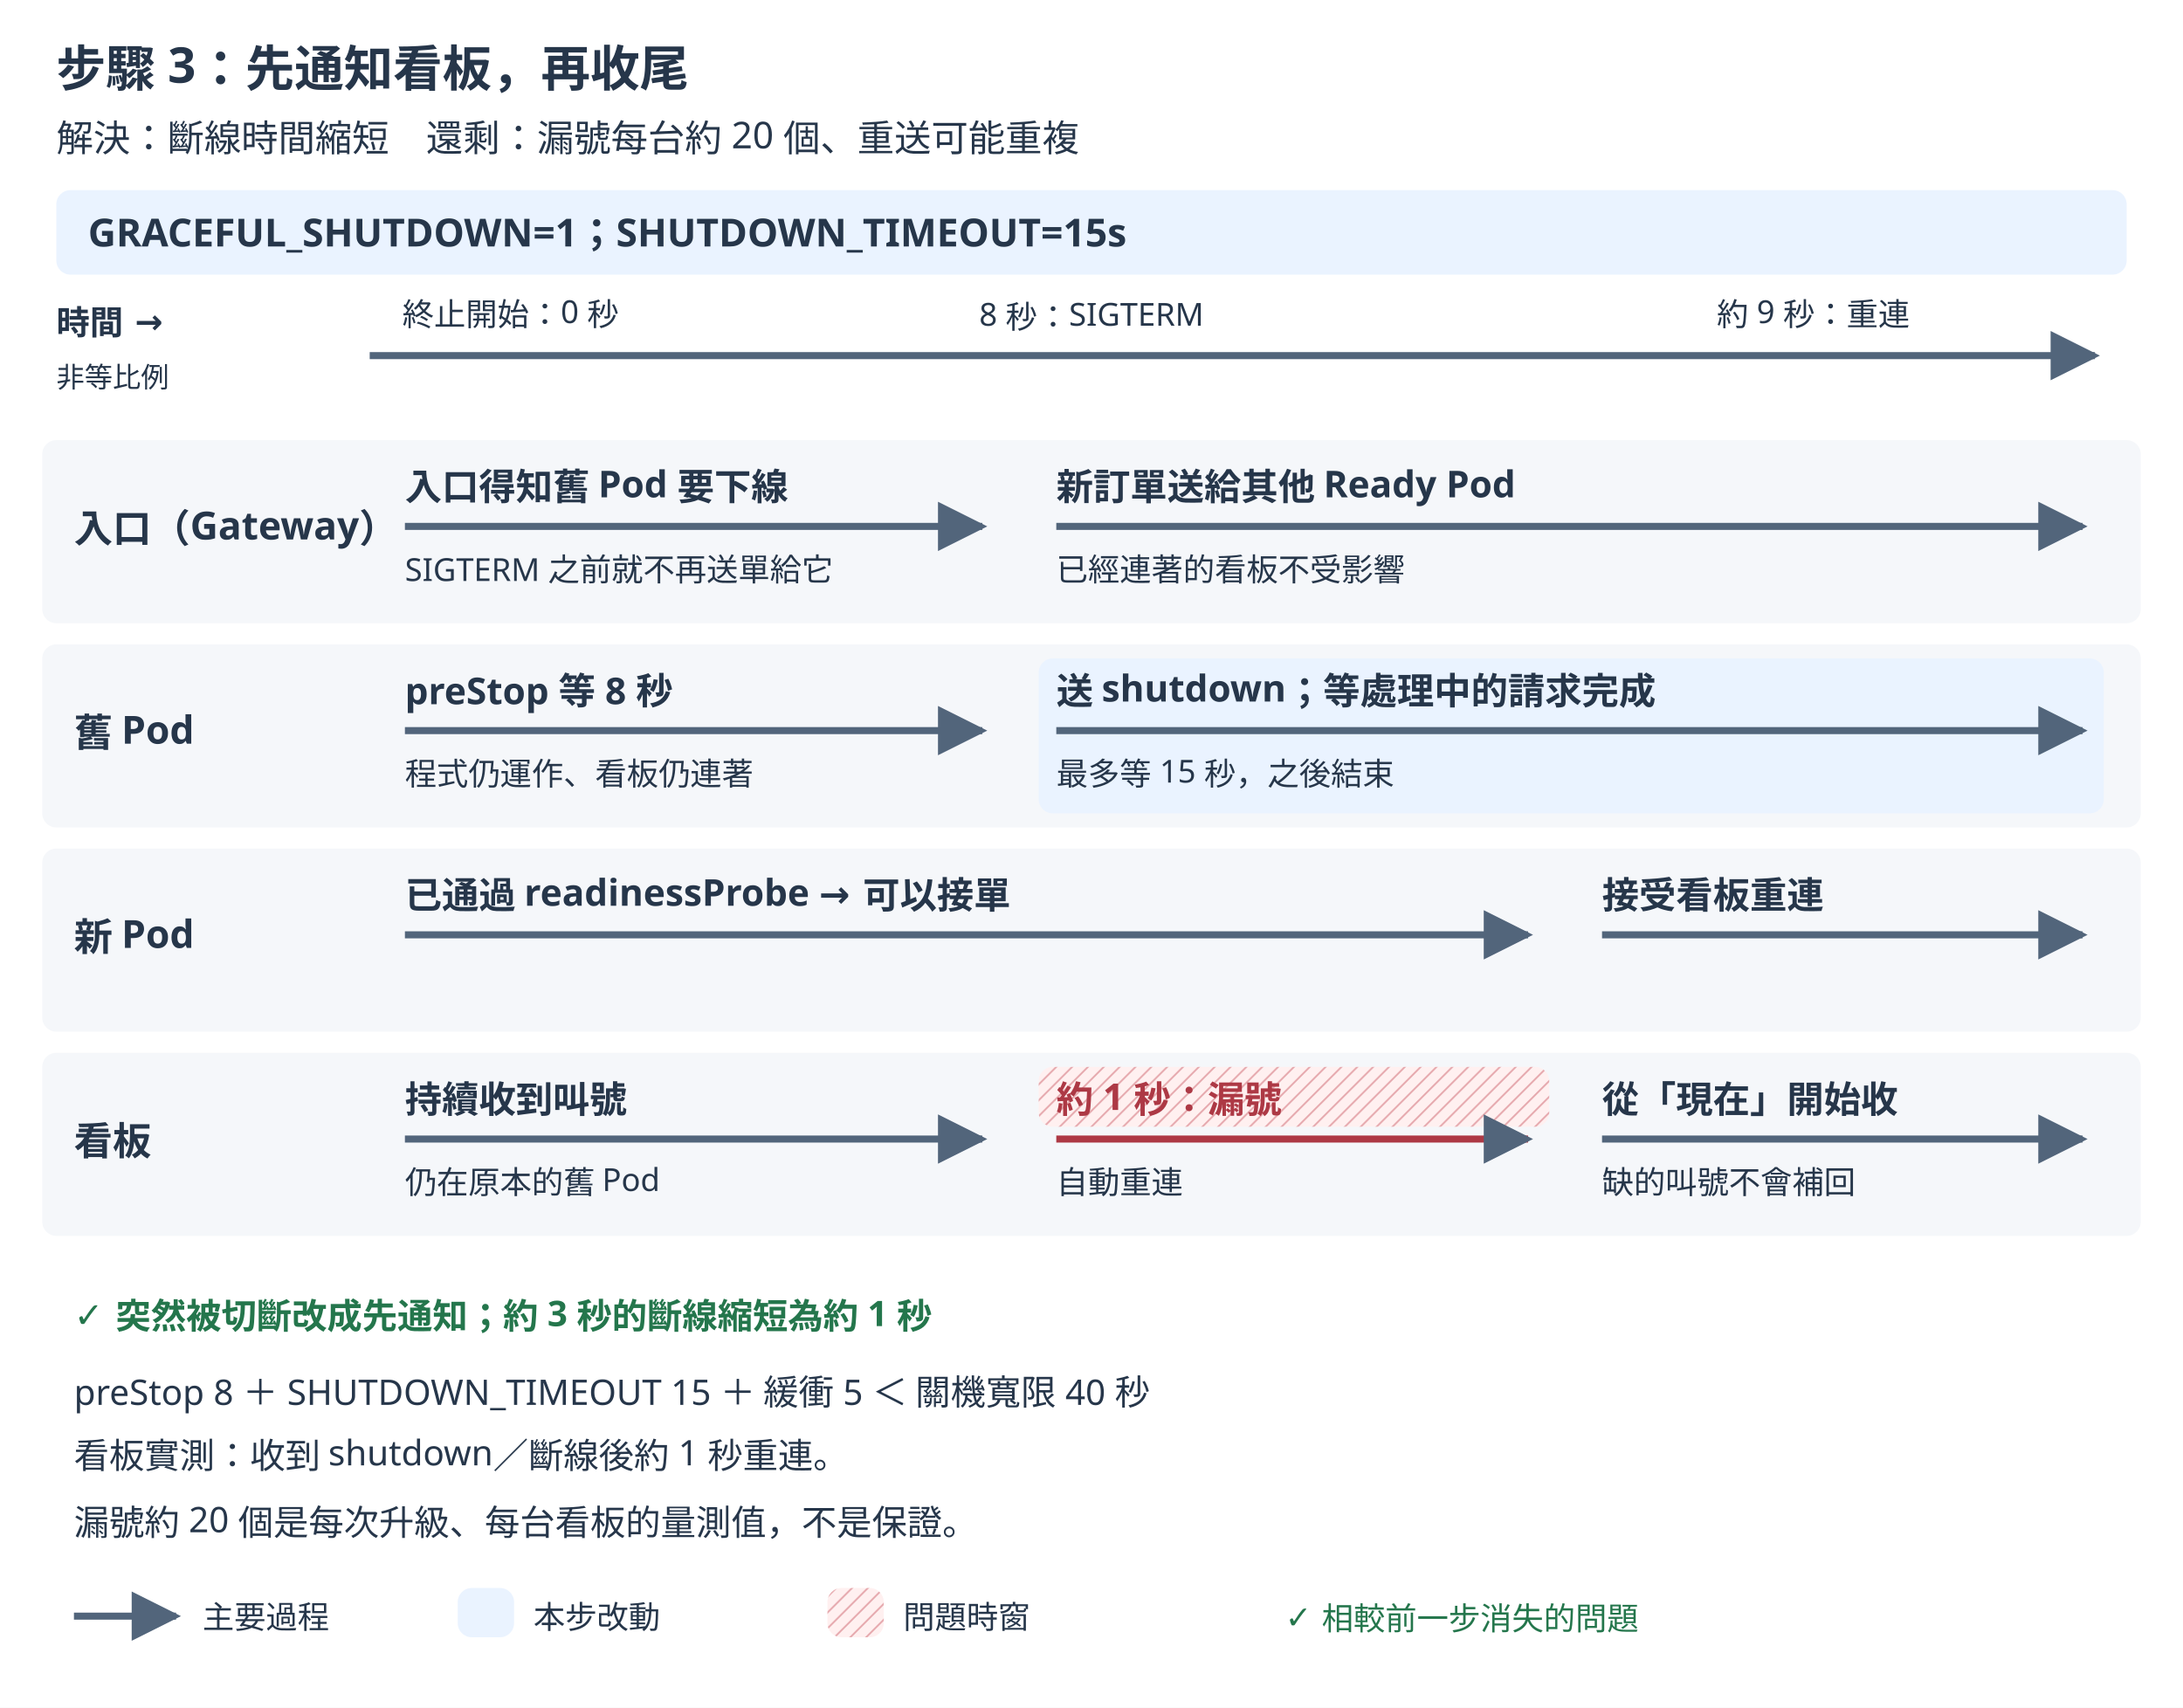
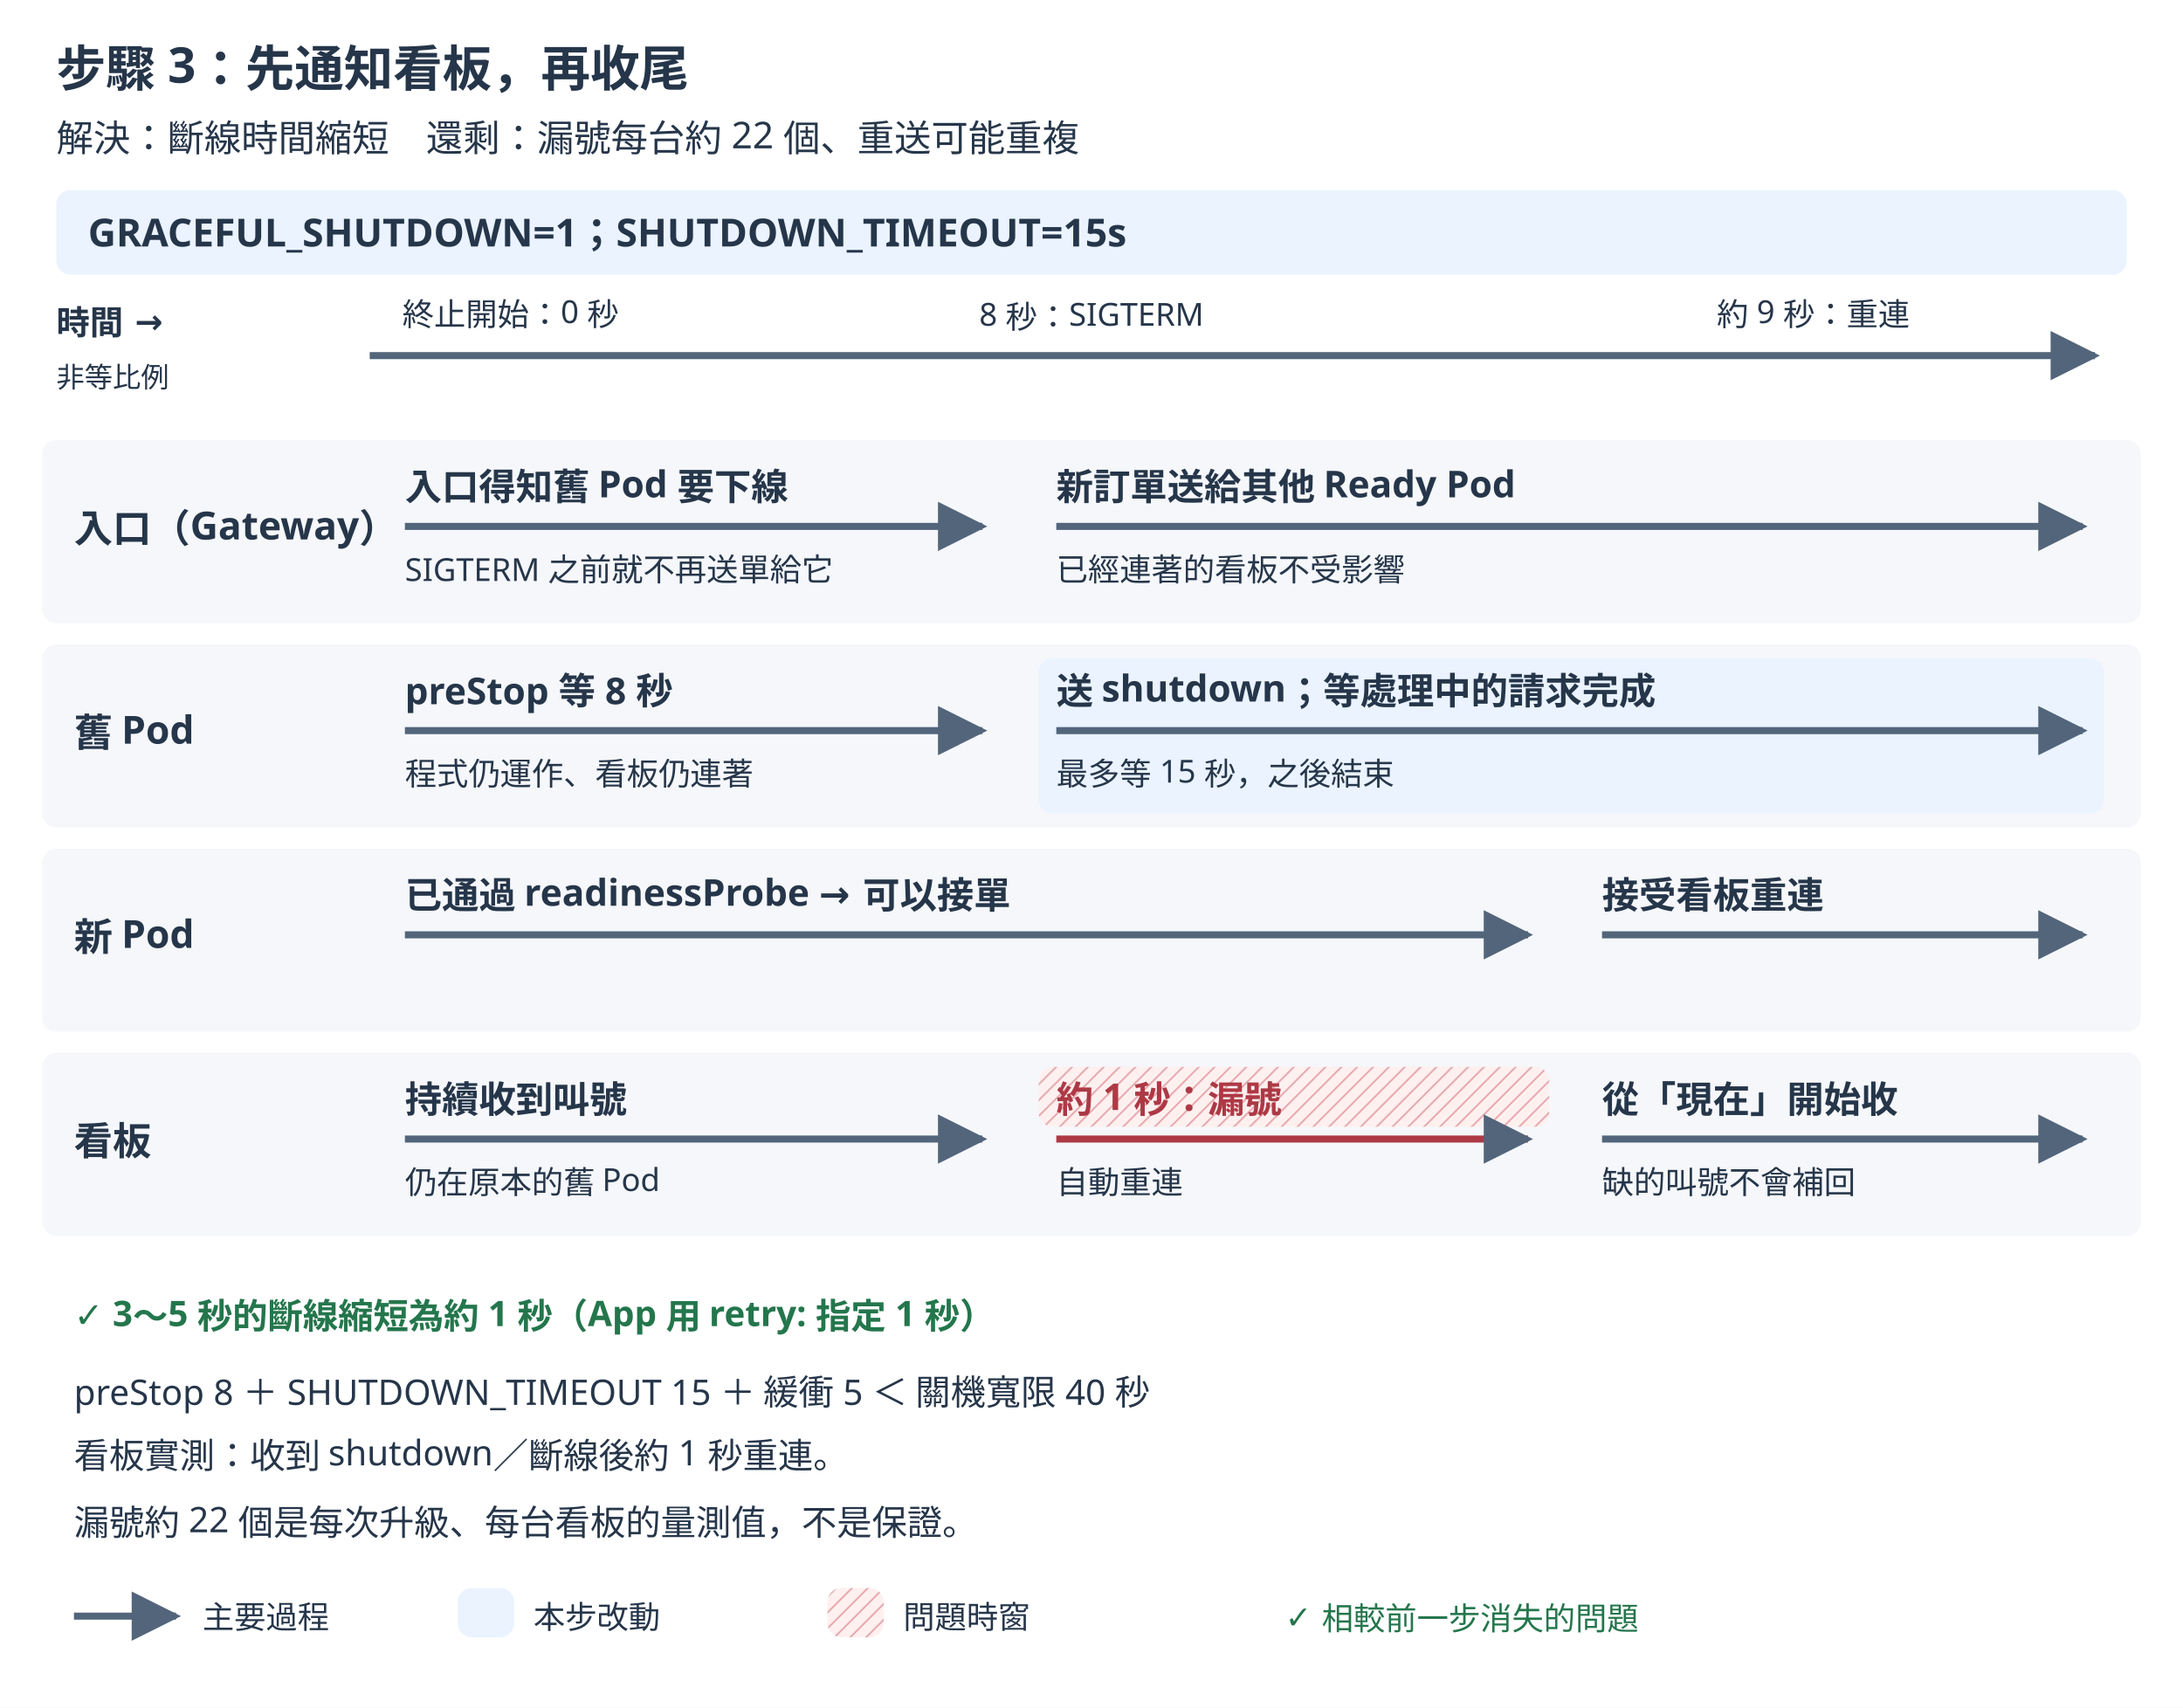
<svg xmlns="http://www.w3.org/2000/svg" width="1240" height="970" viewBox="0 0 1240 970" role="img" aria-labelledby="title desc" font-family="Noto Sans TC, PingFang TC, Microsoft JhengHei, WenQuanYi Zen Hei, sans-serif">
  <defs>
    <marker id="arrow" viewBox="0 0 10 10" refX="9" refY="5" markerWidth="7" markerHeight="7" orient="auto-start-reverse">
      <path d="M 0 0 L 10 5 L 0 10 z" fill="#52657b" />
    </marker>
    <pattern id="hatch" width="9" height="9" patternUnits="userSpaceOnUse">
      <rect width="9" height="9" fill="#fff0f0" />
      <path d="M-2,2 L2,-2 M0,9 L9,0 M7,11 L11,7" stroke="#e6a9ae" stroke-width="1" />
    </pattern>
  </defs>
  <rect width="1240" height="970" fill="white" />
  <text x="32" y="49" font-size="28" fill="#26364a" text-anchor="start" font-weight="700">步驟 3：先通知看板，再收尾</text>
-   <text x="32" y="86" font-size="21" fill="#26364a" text-anchor="start">解決：斷線時間縮短　還剩：漏號每台約 20 個、重送可能重複</text>
+   <text x="32" y="86" font-size="21" fill="#26364a" text-anchor="start">解決：斷線時間縮短　還剩：漏號每台約 22 個、重送可能重複</text>
  <rect x="32" y="108" width="1176" height="48" rx="8" fill="#eaf3ff" />
  <text x="50" y="140" font-size="22" fill="#26364a" text-anchor="start" font-weight="700">GRACEFUL_SHUTDOWN=1；SHUTDOWN_TIMEOUT=15s</text>
  <text x="32" y="190" font-size="19" fill="#26364a" text-anchor="start" font-weight="700">時間 →</text>
  <path d="M210,202 H1190" fill="none" stroke="#52657b" stroke-width="4" marker-end="url(#arrow)" />
  <text x="290" y="185" font-size="18" fill="#26364a" text-anchor="middle">終止開始：0 秒</text>
  <text x="620" y="185" font-size="18" fill="#26364a" text-anchor="middle">8 秒：SIGTERM</text>
  <text x="1030" y="185" font-size="18" fill="#26364a" text-anchor="middle">約 9 秒：重連</text>
  <text x="32" y="220" font-size="16" fill="#26364a" text-anchor="start">非等比例</text>
  <rect x="24" y="250" width="1192" height="104" rx="8" fill="#f5f7fa" />
  <text x="42" y="308" font-size="22" fill="#26364a" text-anchor="start" font-weight="700">入口（Gateway）</text>
  <rect x="24" y="366" width="1192" height="104" rx="8" fill="#f5f7fa" />
  <text x="42" y="424" font-size="22" fill="#26364a" text-anchor="start" font-weight="700">舊 Pod</text>
  <rect x="24" y="482" width="1192" height="104" rx="8" fill="#f5f7fa" />
  <text x="42" y="540" font-size="22" fill="#26364a" text-anchor="start" font-weight="700">新 Pod</text>
  <rect x="24" y="598" width="1192" height="104" rx="8" fill="#f5f7fa" />
  <text x="42" y="656" font-size="22" fill="#26364a" text-anchor="start" font-weight="700">看板</text>
  <path d="M42,918 H100" fill="none" stroke="#52657b" stroke-width="4" marker-end="url(#arrow)" />
  <text x="115" y="925" font-size="18" fill="#26364a" text-anchor="start">主要過程</text>
  <rect x="260" y="902" width="32" height="28" rx="8" fill="#eaf3ff" />
  <text x="303" y="925" font-size="18" fill="#26364a" text-anchor="start">本步改動</text>
  <rect x="470" y="902" width="32" height="28" rx="8" fill="url(#hatch)" />
  <text x="513" y="925" font-size="18" fill="#26364a" text-anchor="start">問題時窗</text>
  <text x="730" y="925" font-size="18" fill="#24764c" text-anchor="start">✓ 相較前一步消失的問題</text>
  <text x="230" y="284" font-size="21" fill="#26364a" text-anchor="start" font-weight="700">入口得知舊 Pod 要下線</text>
  <path d="M230,299 H558" fill="none" stroke="#52657b" stroke-width="4" marker-end="url(#arrow)" />
  <text x="230" y="330" font-size="18" fill="#26364a" text-anchor="start">SIGTERM 之前就不再送單給它</text>
  <text x="600" y="284" font-size="21" fill="#26364a" text-anchor="start" font-weight="700">新訂單送給其他 Ready Pod</text>
  <path d="M600,299 H1183" fill="none" stroke="#52657b" stroke-width="4" marker-end="url(#arrow)" />
  <text x="600" y="330" font-size="18" fill="#26364a" text-anchor="start">已經連著的看板不受影響</text>
  <text x="230" y="400" font-size="21" fill="#26364a" text-anchor="start" font-weight="700">preStop 等 8 秒</text>
  <path d="M230,415 H558" fill="none" stroke="#52657b" stroke-width="4" marker-end="url(#arrow)" />
  <text x="230" y="446" font-size="18" fill="#26364a" text-anchor="start">程式仍運作、看板仍連著</text>
  <rect x="590" y="374" width="605" height="88" rx="8" fill="#eaf3ff" />
  <text x="600" y="400" font-size="21" fill="#26364a" text-anchor="start" font-weight="700">送 shutdown；等處理中的請求完成</text>
  <path d="M600,415 H1183" fill="none" stroke="#52657b" stroke-width="4" marker-end="url(#arrow)" />
  <text x="600" y="446" font-size="18" fill="#26364a" text-anchor="start">最多等 15 秒，之後結束</text>
  <text x="230" y="516" font-size="21" fill="#26364a" text-anchor="start" font-weight="700">已通過 readinessProbe → 可以接單</text>
  <path d="M230,531 H868" fill="none" stroke="#52657b" stroke-width="4" marker-end="url(#arrow)" />
  <text x="910" y="516" font-size="21" fill="#26364a" text-anchor="start" font-weight="700">接受看板重連</text>
  <path d="M910,531 H1183" fill="none" stroke="#52657b" stroke-width="4" marker-end="url(#arrow)" />
  <text x="230" y="632" font-size="21" fill="#26364a" text-anchor="start" font-weight="700">持續收到叫號</text>
  <path d="M230,647 H558" fill="none" stroke="#52657b" stroke-width="4" marker-end="url(#arrow)" />
  <text x="230" y="678" font-size="18" fill="#26364a" text-anchor="start">仍在原本的舊 Pod</text>
  <rect x="590" y="606" width="290" height="34" rx="8" fill="url(#hatch)" />
  <text x="600" y="632" font-size="21" fill="#ad3945" text-anchor="start" font-weight="700">約 1 秒：漏號</text>
  <path d="M600,647 H868" fill="none" stroke="#ad3945" stroke-width="4" marker-end="url(#arrow)" />
  <text x="600" y="678" font-size="18" fill="#26364a" text-anchor="start">自動重連</text>
  <text x="910" y="632" font-size="21" fill="#26364a" text-anchor="start" font-weight="700">從「現在」開始收</text>
  <path d="M910,647 H1183" fill="none" stroke="#52657b" stroke-width="4" marker-end="url(#arrow)" />
  <text x="910" y="678" font-size="18" fill="#26364a" text-anchor="start">缺的叫號不會補回</text>
-   <text x="42" y="754" font-size="20" fill="#24764c" text-anchor="start" font-weight="700">✓ 突然被切斷改成先通知；約 3 秒的斷線縮短為約 1 秒</text>
+   <text x="42" y="754" font-size="20" fill="#24764c" text-anchor="start" font-weight="700">✓ 3～5 秒的斷線縮短為約 1 秒（App 用 retry: 指定 1 秒）</text>
  <text x="42" y="798" font-size="20" fill="#26364a" text-anchor="start">preStop 8 ＋ SHUTDOWN_TIMEOUT 15 ＋ 緩衝 5 ＜ 關機寬限 40 秒</text>
  <text x="42" y="834" font-size="20" fill="#26364a" text-anchor="start">看板實測：收到 shutdown／斷線後約 1 秒重連。</text>
-   <text x="42" y="872" font-size="20" fill="#26364a" text-anchor="start">漏號約 20 個是每次升級、每台看板的量測值，不是保證。</text>
+   <text x="42" y="872" font-size="20" fill="#26364a" text-anchor="start">漏號約 22 個是每次升級、每台看板的量測值，不是保證。</text>
</svg>
